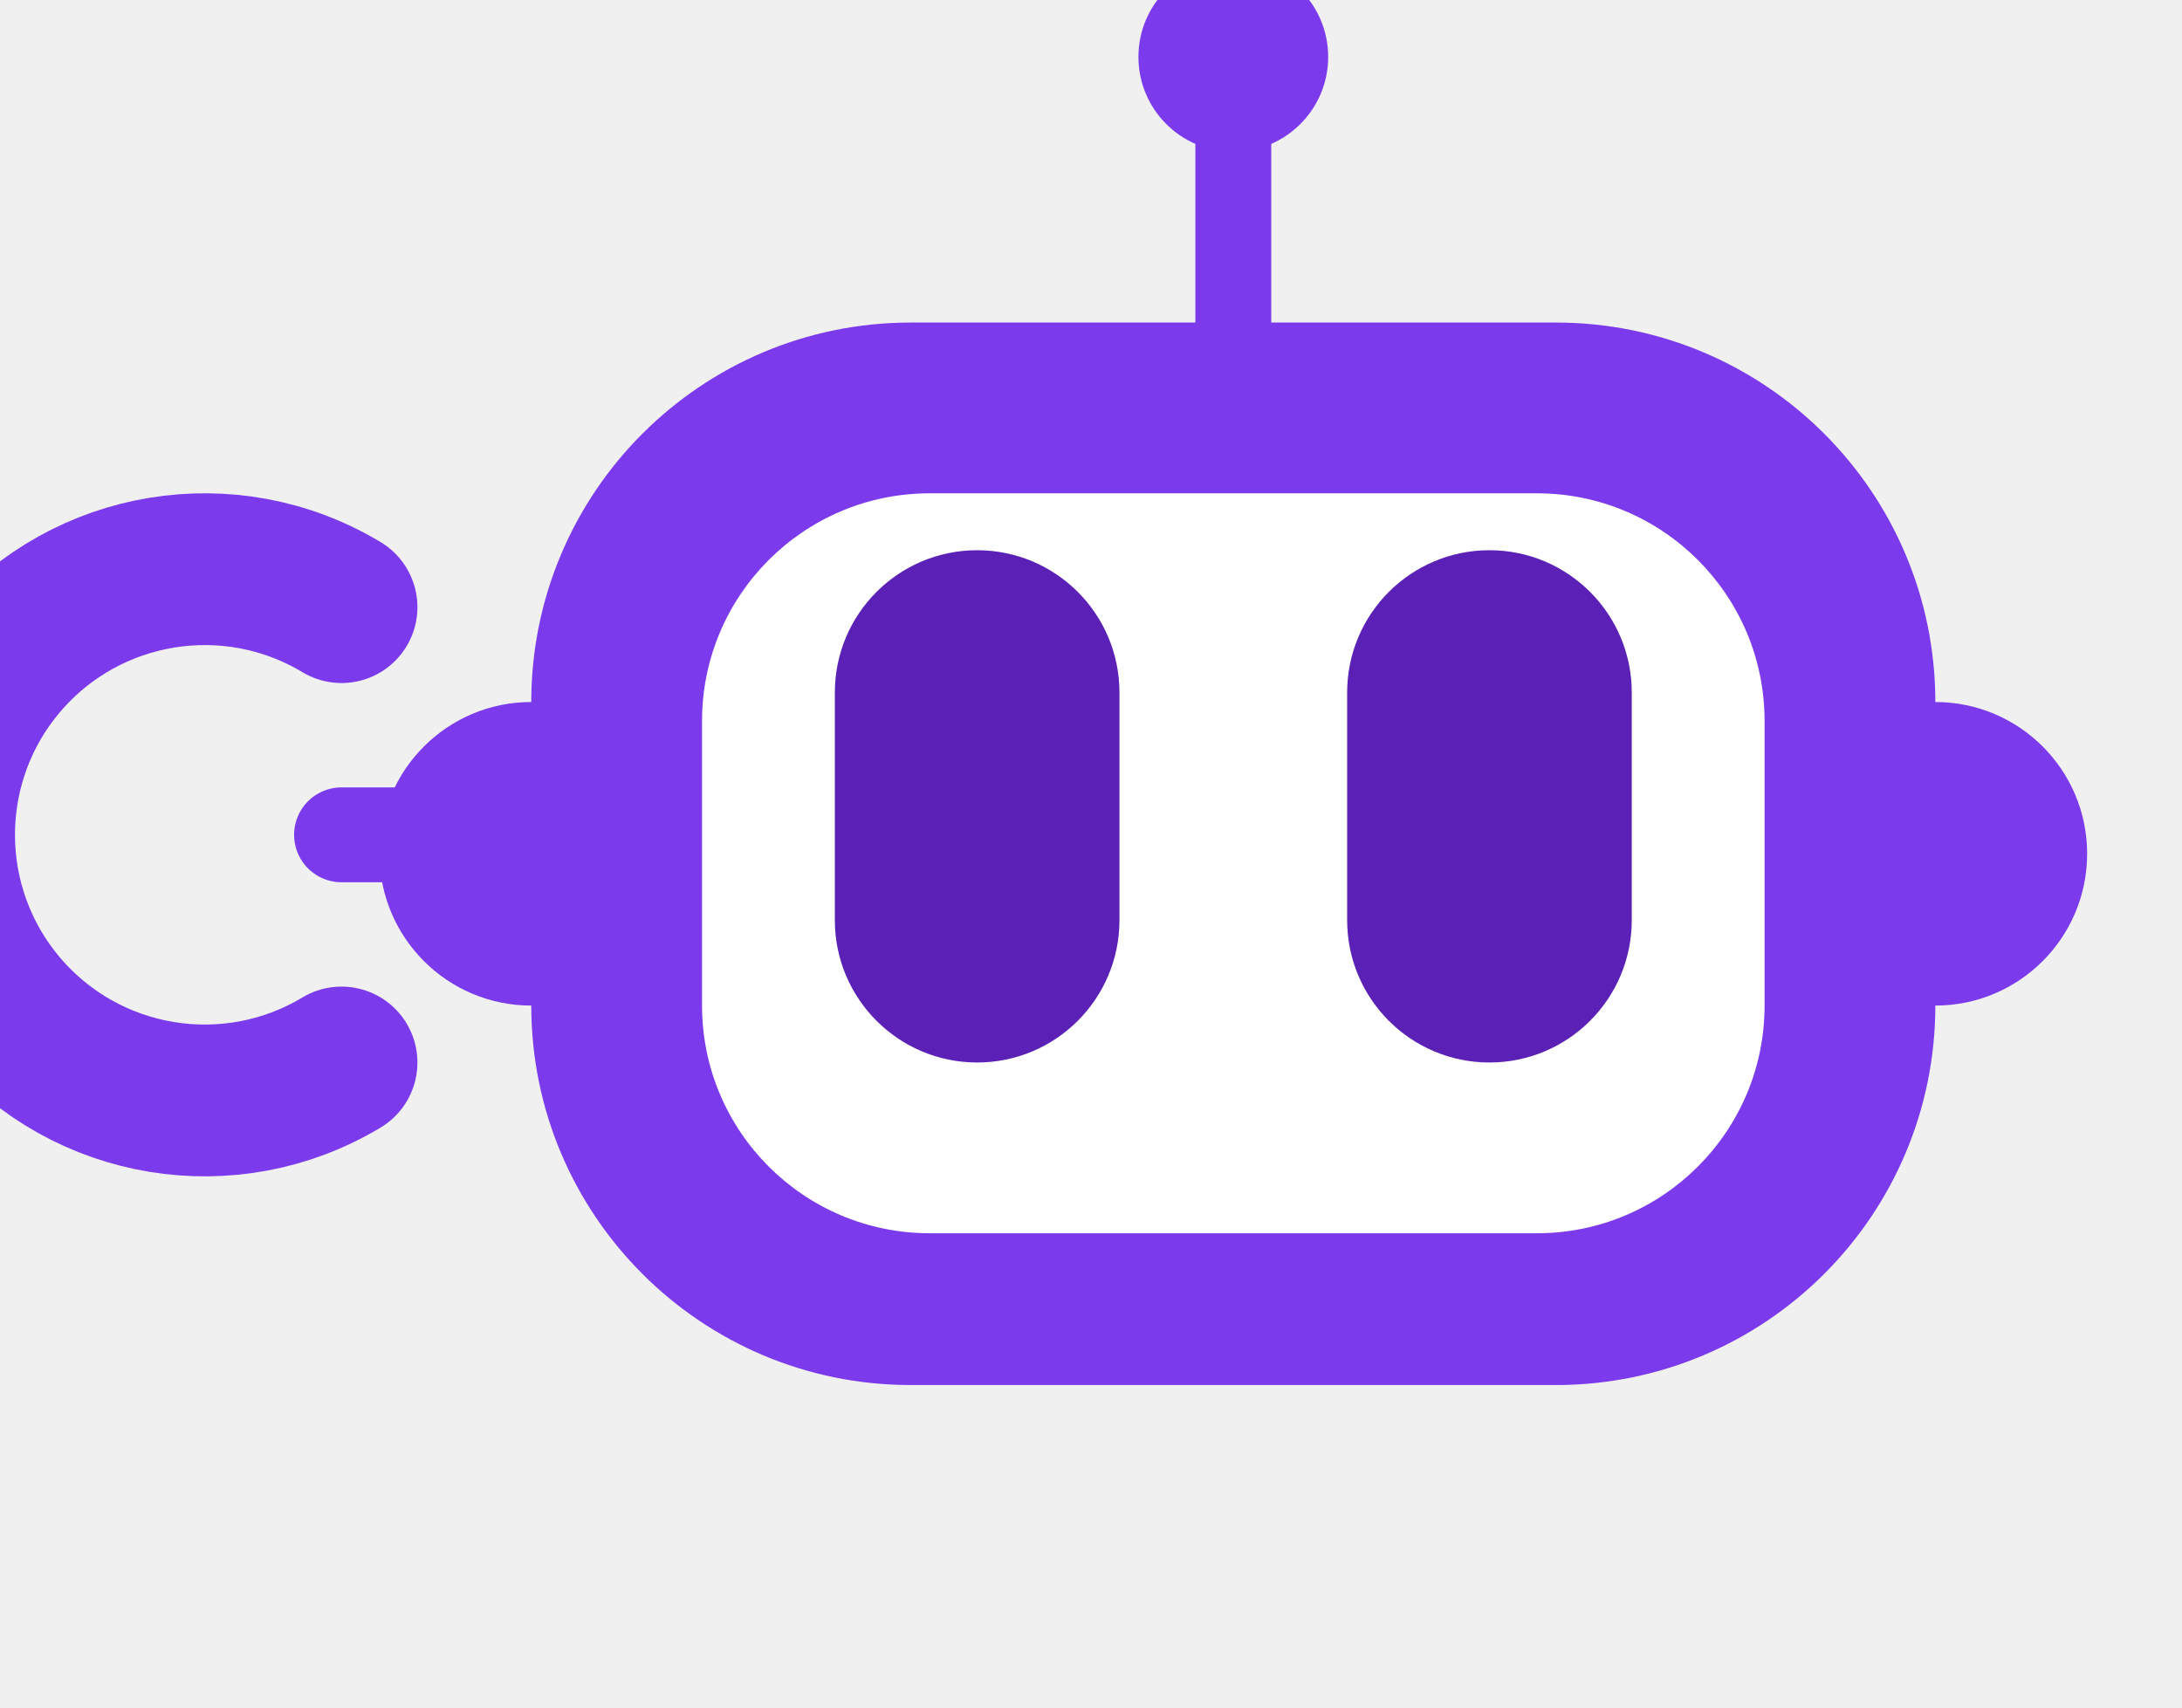
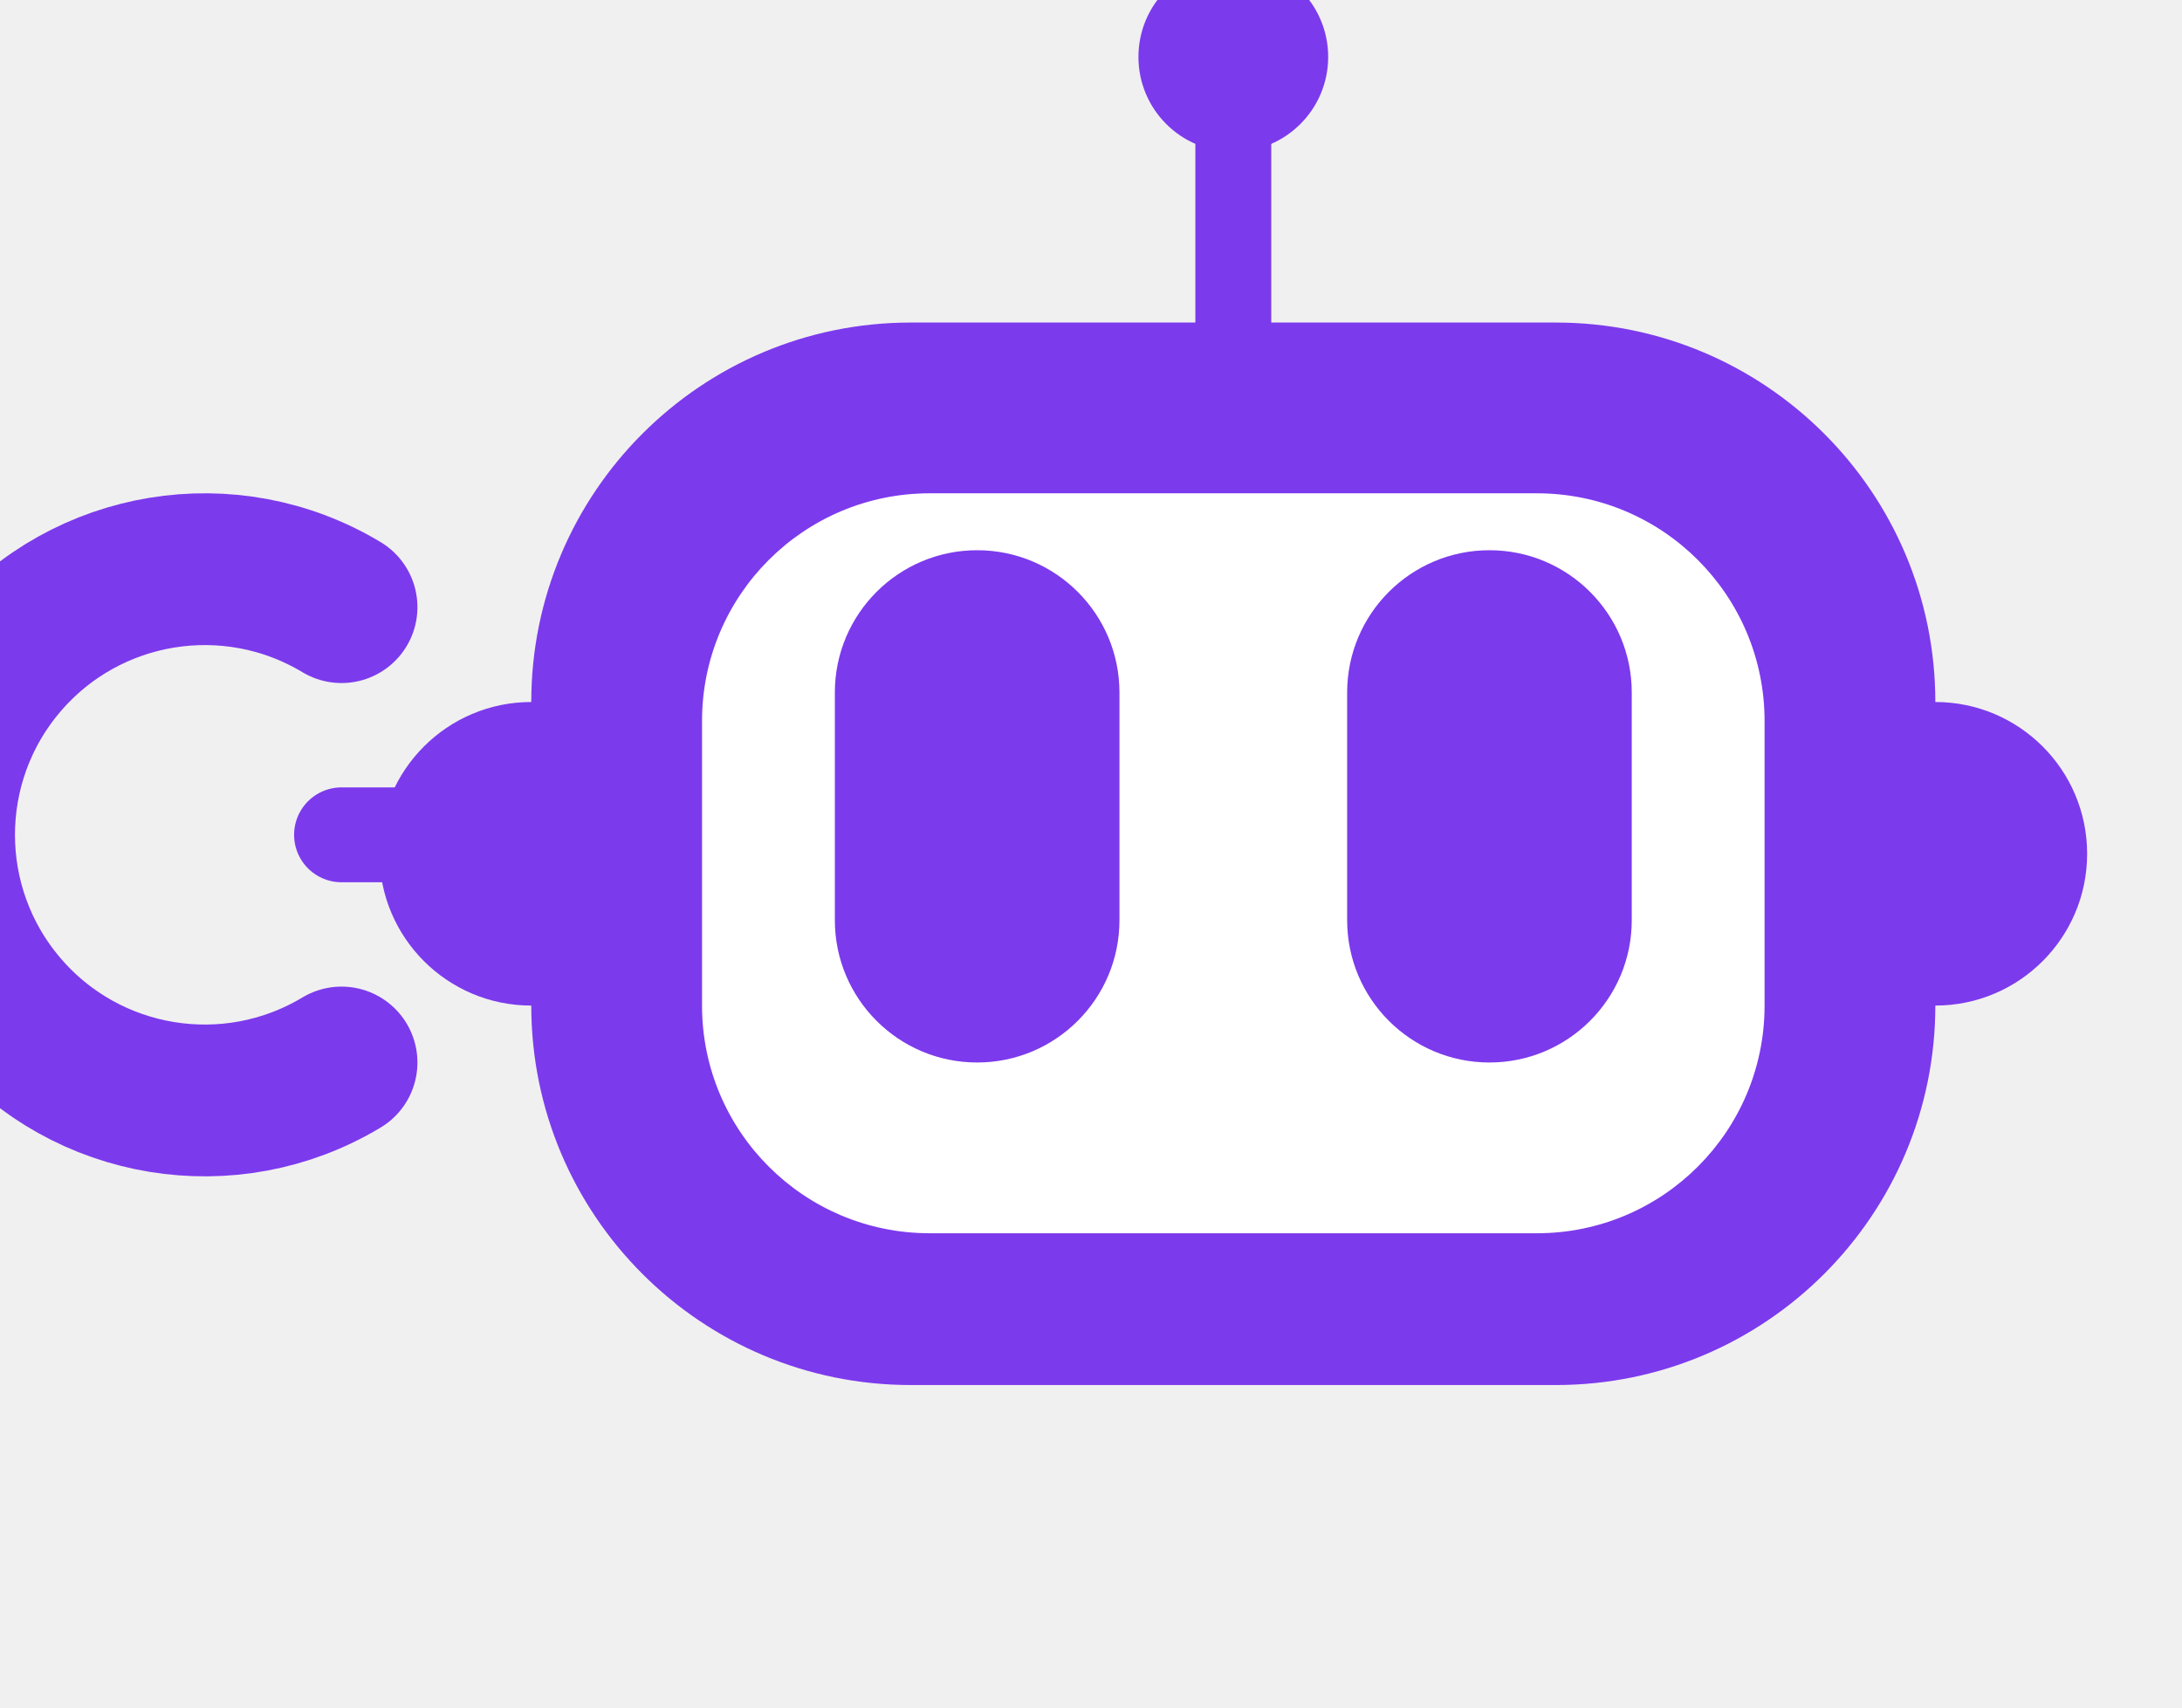
<svg xmlns="http://www.w3.org/2000/svg" viewBox="0 0 115 90" fill="none">
  <line x1="65" y1="17" x2="65" y2="6" stroke="#7c3aed" stroke-width="4" stroke-linecap="round" />
  <circle cx="65" cy="3" r="5" fill="#7c3aed" />
  <rect x="28" y="17" width="74" height="56" rx="20" fill="#7c3aed" />
  <circle cx="28" cy="45" r="8" fill="#7c3aed" />
  <circle cx="102" cy="45" r="8" fill="#7c3aed" />
  <rect x="37" y="26" width="56" height="39" rx="12" fill="white" />
-   <rect x="44" y="29" width="15" height="27" rx="7.5" fill="#5b21b6">
+   <rect x="44" y="29" width="15" height="27" rx="7.5" fill="#7c3aed">
    <animate attributeName="height" values="27;27;3;27;27" keyTimes="0;0.55;0.6;0.65;1" dur="4s" repeatCount="indefinite" />
    <animate attributeName="y" values="29;29;41.5;29;29" keyTimes="0;0.55;0.6;0.65;1" dur="4s" repeatCount="indefinite" />
    <animate attributeName="x" values="44;47;47;44;41;41;44;44" keyTimes="0;0.15;0.3;0.4;0.5;0.65;0.75;1" dur="4s" repeatCount="indefinite" />
  </rect>
-   <rect x="71" y="29" width="15" height="27" rx="7.5" fill="#5b21b6">
+   <rect x="71" y="29" width="15" height="27" rx="7.5" fill="#7c3aed">
    <animate attributeName="height" values="27;27;3;27;27" keyTimes="0;0.55;0.6;0.65;1" dur="4s" repeatCount="indefinite" />
    <animate attributeName="y" values="29;29;41.5;29;29" keyTimes="0;0.55;0.6;0.65;1" dur="4s" repeatCount="indefinite" />
    <animate attributeName="x" values="71;74;74;71;68;68;71;71" keyTimes="0;0.15;0.3;0.4;0.5;0.65;0.75;1" dur="4s" repeatCount="indefinite" />
  </rect>
  <line x1="28" y1="44" x2="18" y2="44" stroke="#7c3aed" stroke-width="5" stroke-linecap="round" />
  <g>
    <path d="M18 32 A14 14 0 1 0 18 56" stroke="#7c3aed" stroke-width="8" stroke-linecap="round" fill="none" />
    <animateTransform attributeName="transform" type="rotate" values="0 18 44; 20 18 44; 20 18 44; 0 18 44; 0 18 44" keyTimes="0; 0.12; 0.35; 0.5; 1" calcMode="spline" keySplines="0.2 0 0.2 1; 0 0 1 1; 0.4 0 0.2 1; 0 0 1 1" dur="2.4s" repeatCount="indefinite" />
  </g>
</svg>
